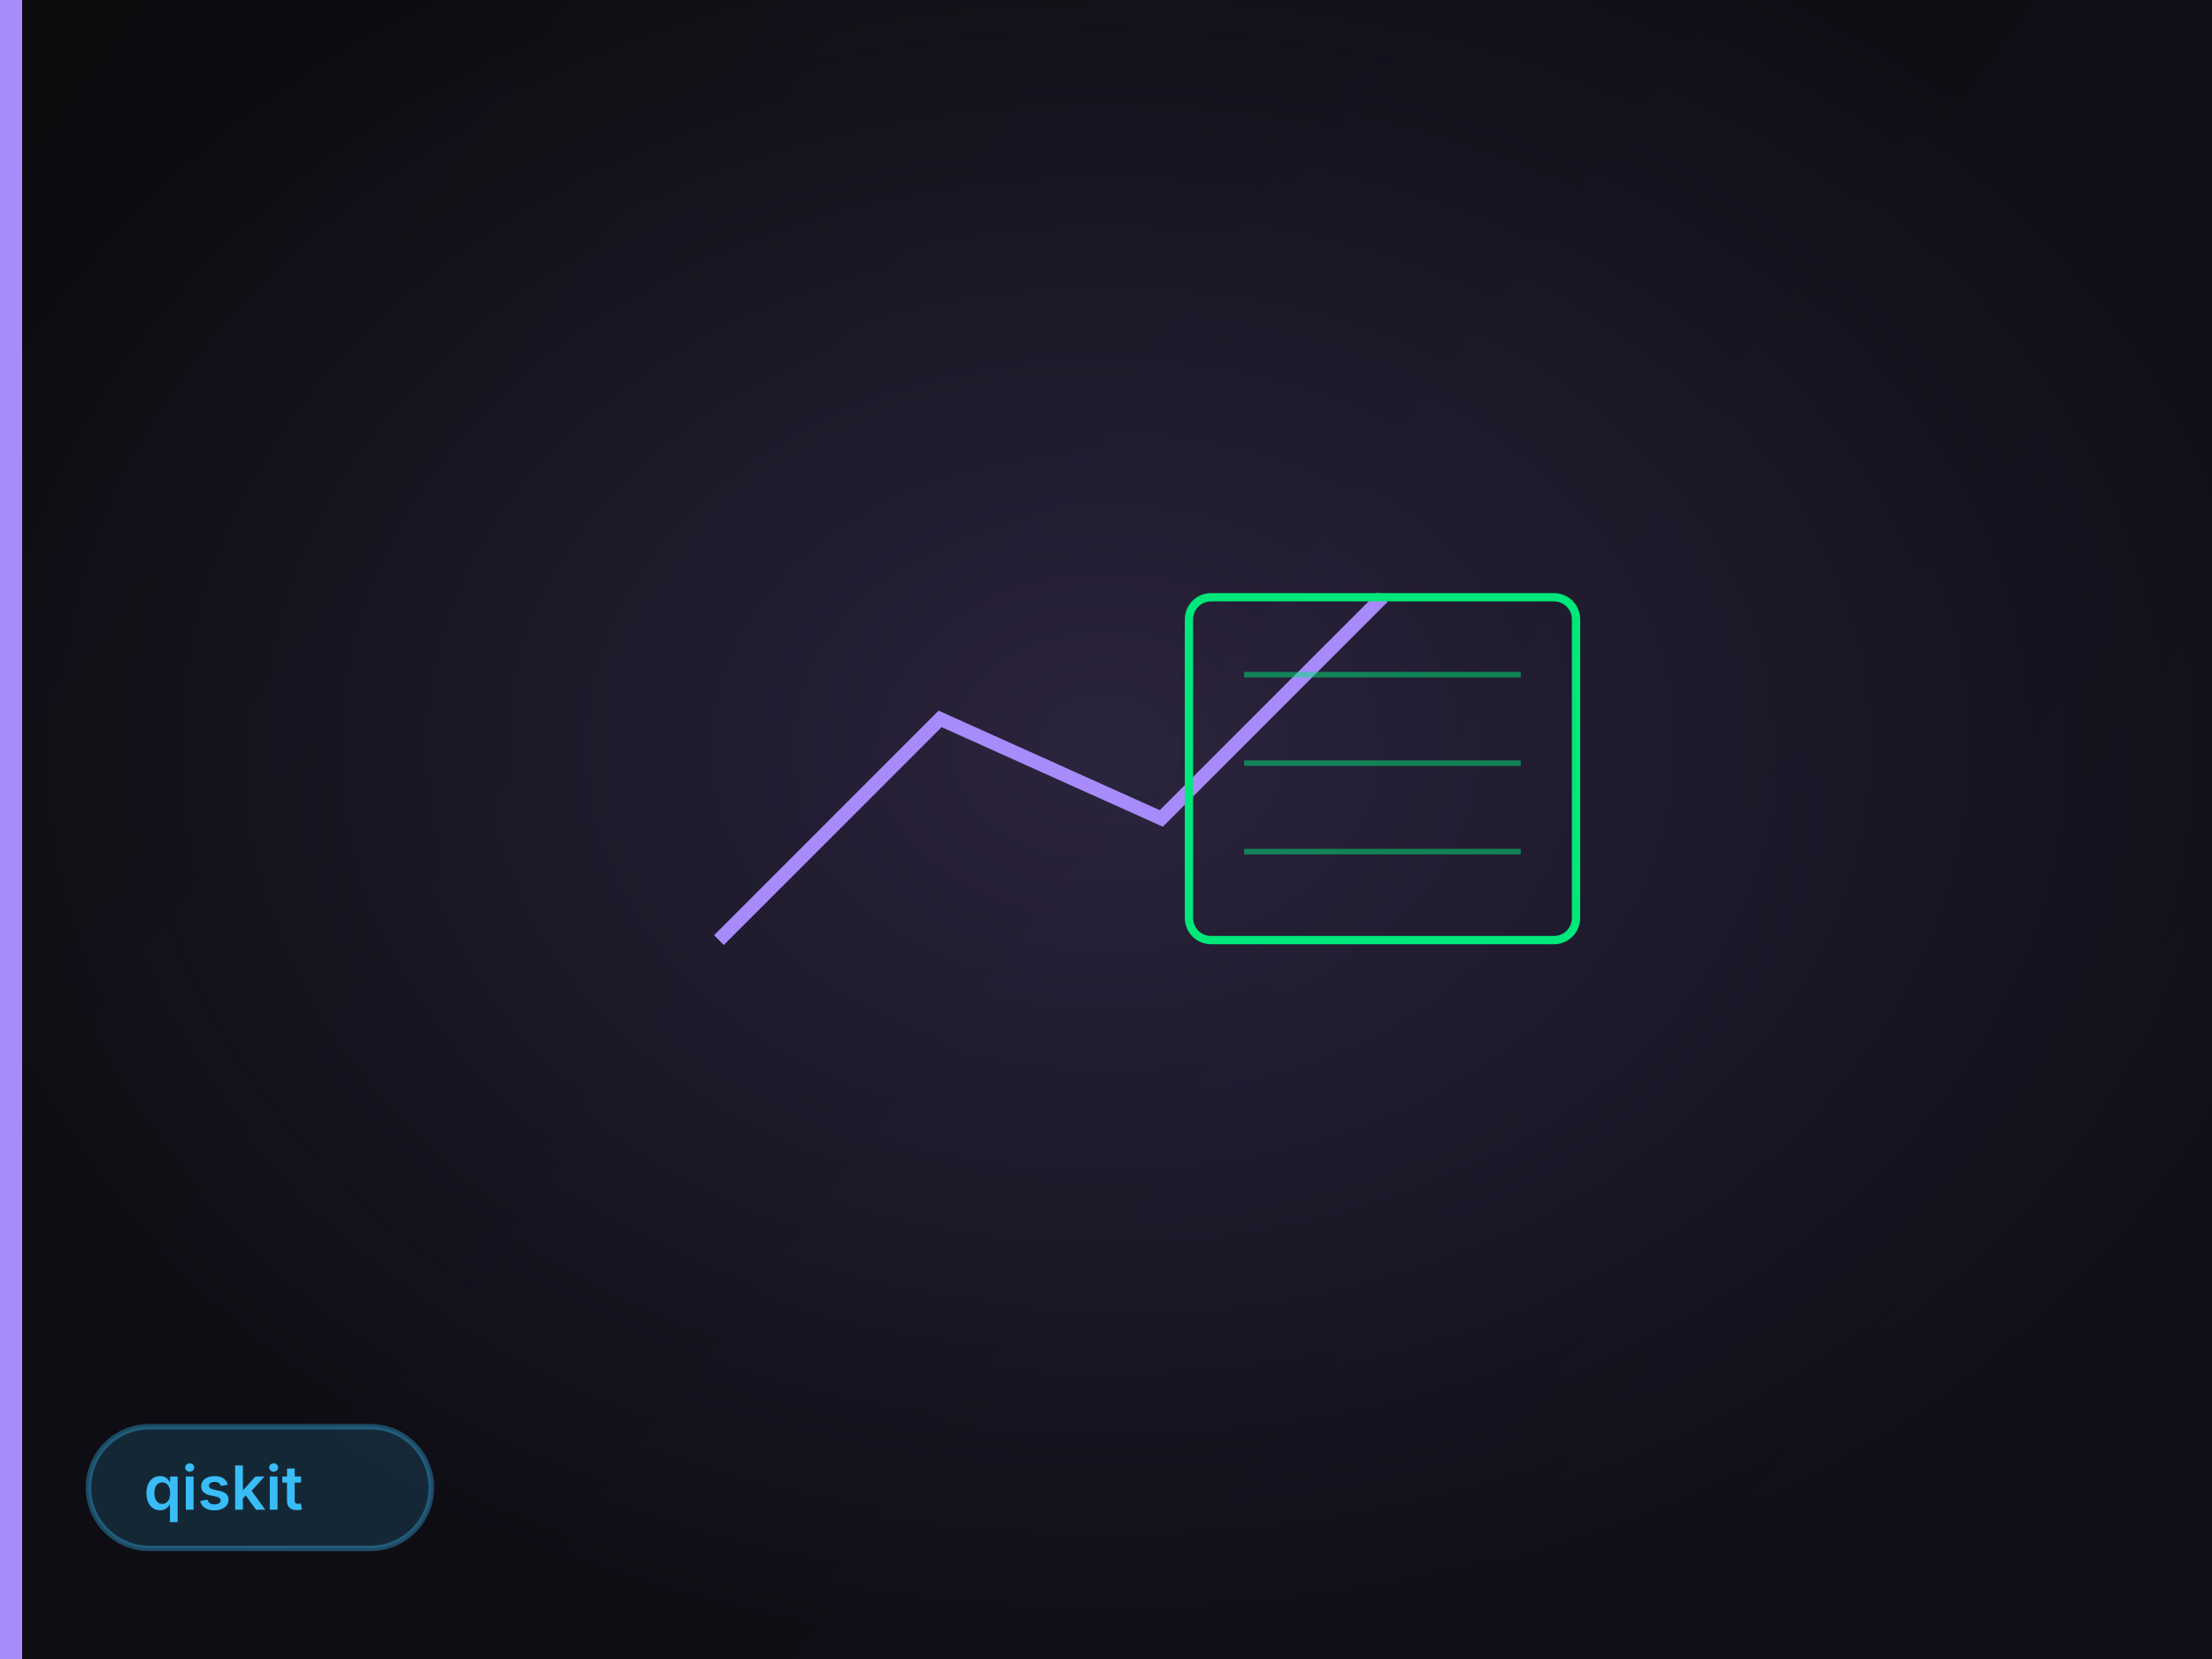
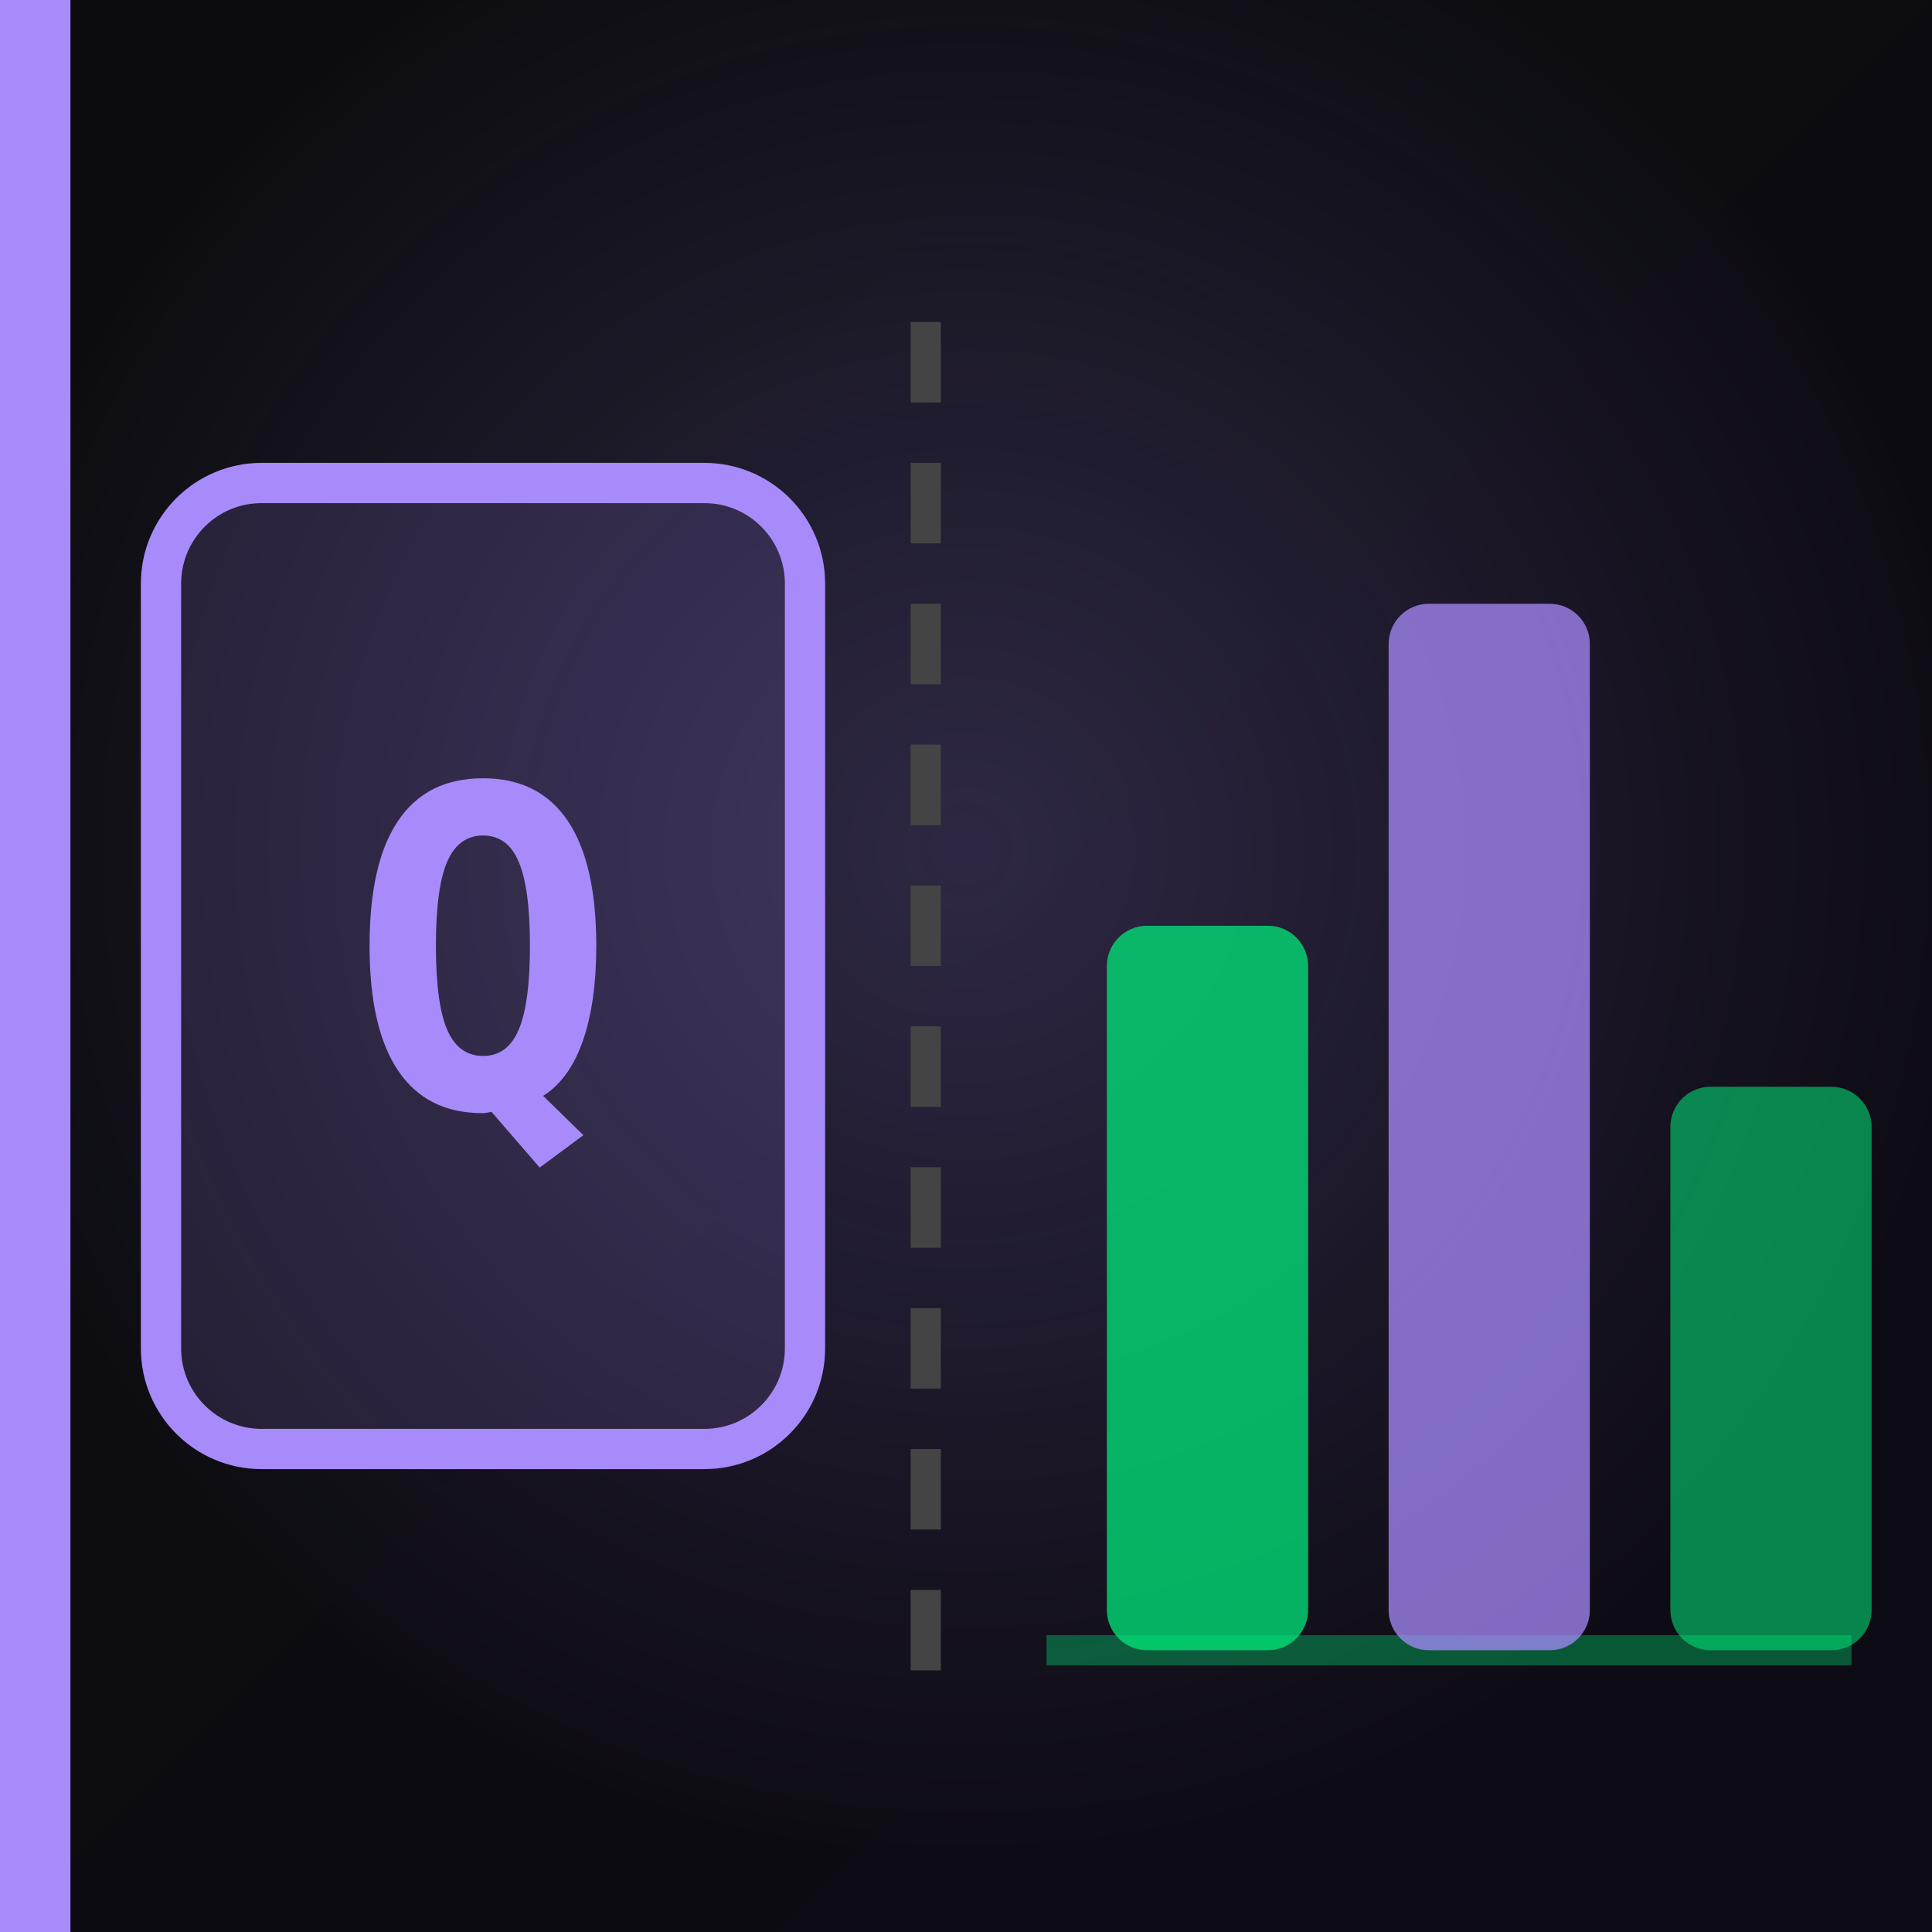
- <svg xmlns="http://www.w3.org/2000/svg" viewBox="0 0 400 300" fill="none" role="img" aria-label="QAOA vs. Classical Brute Force: A Benchmarking Guide">
+ <svg xmlns="http://www.w3.org/2000/svg" viewBox="0 0 96 96" fill="none" role="img" aria-label="QAOA vs. Classical Brute Force: A Benchmarking Guide">
  <defs>
-     <linearGradient id="bg" x1="0" y1="0" x2="400" y2="300" gradientUnits="userSpaceOnUse">
+     <linearGradient id="bg" x1="0" y1="0" x2="96" y2="96" gradientUnits="userSpaceOnUse">
      <stop stop-color="#0c0c0f" />
-       <stop offset="1" stop-color="#120f1a" />
+       <stop offset="1" stop-color="#0d0b14" />
    </linearGradient>
-     <radialGradient id="glow" cx="50%" cy="45%" r="55%">
-       <stop stop-color="#a78bfa" stop-opacity="0.18" />
+     <radialGradient id="glow" cx="50%" cy="44%" r="52%">
+       <stop stop-color="#a78bfa" stop-opacity="0.22" />
      <stop offset="1" stop-color="#a78bfa" stop-opacity="0" />
    </radialGradient>
  </defs>
-   <rect width="400" height="300" fill="url(#bg)" />
-   <rect width="400" height="300" fill="url(#glow)" />
-   <rect x="0" y="0" width="4" height="300" fill="#a78bfa" />
-   <path d="M130 170 L170 130 L210 148 L250 108" stroke="#a78bfa" stroke-width="2.5" fill="none" />
-   <rect x="215" y="108" width="70" height="62" rx="4" stroke="#00e87a" stroke-width="1.5" fill="none" />
-   <line x1="225" y1="122" x2="275" y2="122" stroke="#00e87a" stroke-opacity="0.5" />
-   <line x1="225" y1="138" x2="275" y2="138" stroke="#00e87a" stroke-opacity="0.5" />
-   <line x1="225" y1="154" x2="275" y2="154" stroke="#00e87a" stroke-opacity="0.5" />
-   <rect x="16" y="258" width="62" height="22" rx="11" fill="#38bdf8" fill-opacity="0.15" stroke="#38bdf8" stroke-opacity="0.35" />
-   <text x="26" y="273" fill="#38bdf8" font-family="Inter, system-ui, sans-serif" font-size="11" font-weight="600">qiskit</text>
+   <rect width="96" height="96" fill="url(#bg)" />
+   <rect width="96" height="96" fill="url(#glow)" />
+   <rect x="0" y="0" width="3.5" height="96" fill="#a78bfa" />
+   <rect x="8" y="24" width="32" height="48" rx="5" fill="#a78bfa" fill-opacity="0.15" stroke="#a78bfa" stroke-width="2" />
+   <text x="24" y="55" text-anchor="middle" fill="#a78bfa" font-family="ui-monospace,monospace" font-size="22" font-weight="700">Q</text>
+   <line x1="46" y1="16" x2="46" y2="84" stroke="#444" stroke-width="1.5" stroke-dasharray="4,3" />
+   <line x1="52" y1="82" x2="92" y2="82" stroke="#00e87a" stroke-opacity="0.35" stroke-width="1.5" />
+   <rect x="55" y="46" width="10" height="36" rx="2" fill="#00e87a" fill-opacity="0.75" />
+   <rect x="69" y="30" width="10" height="52" rx="2" fill="#a78bfa" fill-opacity="0.75" />
+   <rect x="83" y="54" width="10" height="28" rx="2" fill="#00e87a" fill-opacity="0.55" />
</svg>
